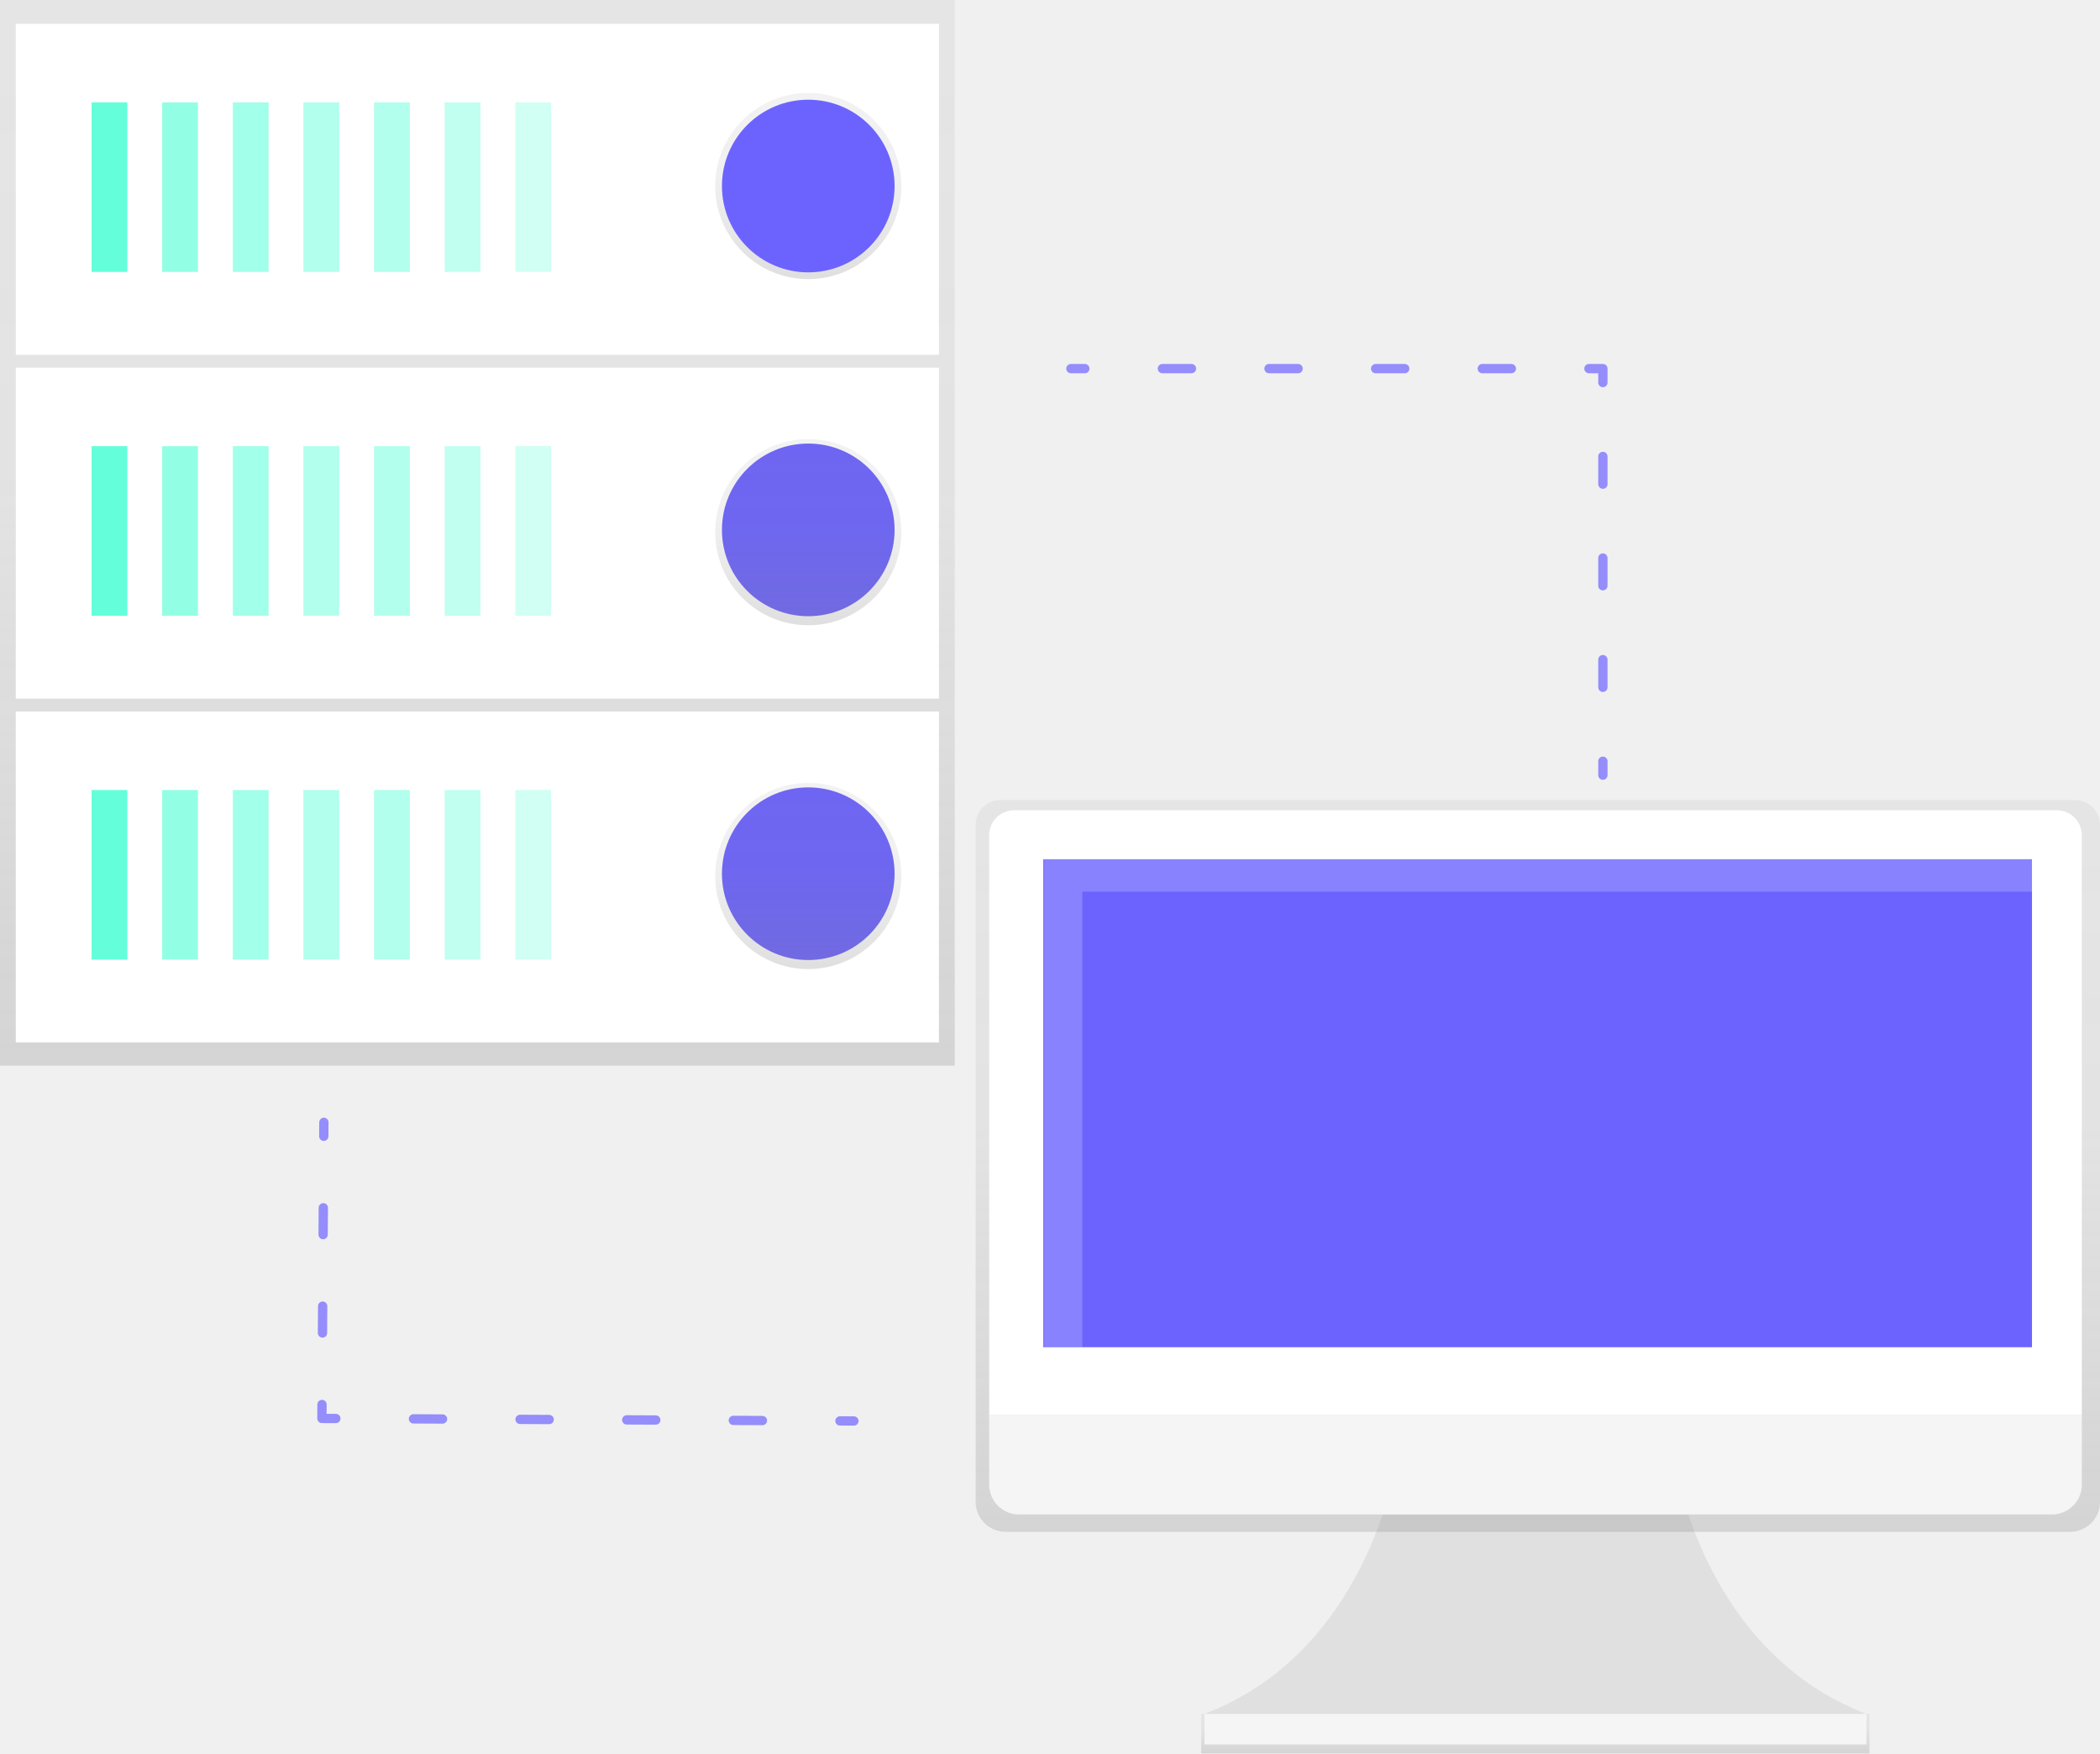
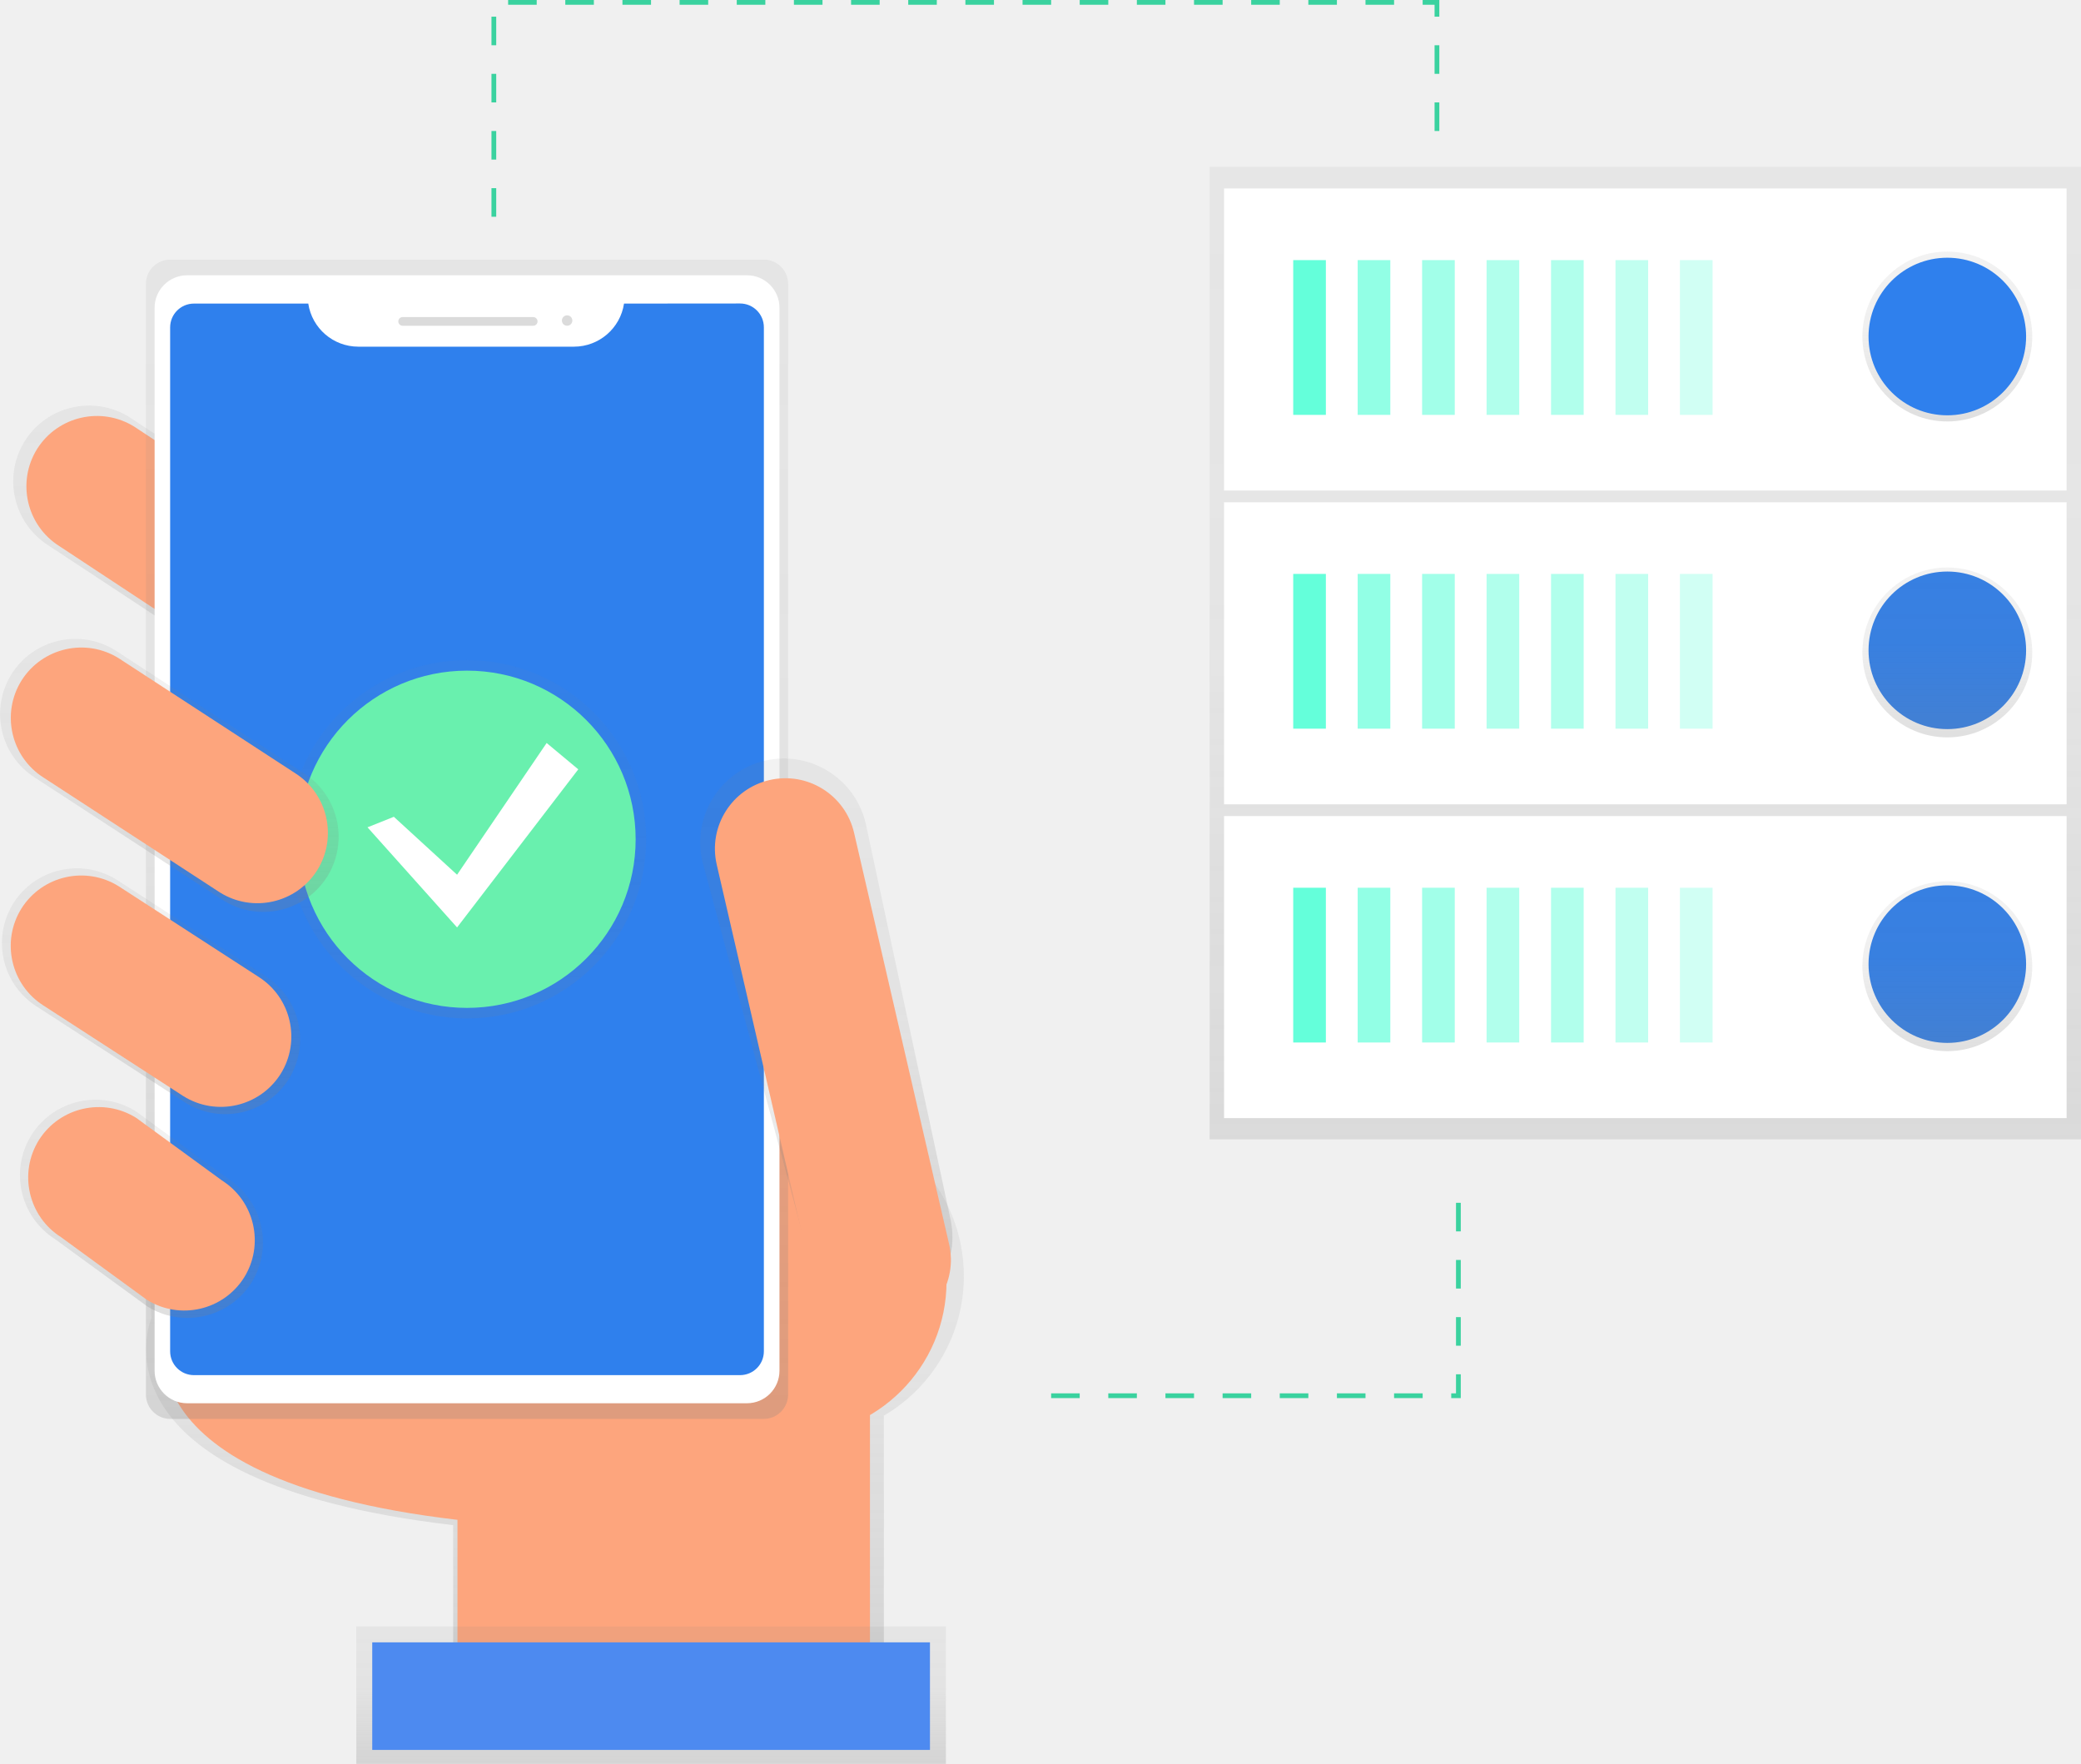
- <svg xmlns="http://www.w3.org/2000/svg" xmlns:xlink="http://www.w3.org/1999/xlink" id="d208afe9-d246-44b1-9723-4e792280c828" data-name="Layer 1" width="904" height="754.77" viewBox="0 0 904 754.77">
+ <svg xmlns="http://www.w3.org/2000/svg" xmlns:xlink="http://www.w3.org/1999/xlink" id="4eea1ae6-5e32-40ef-85be-39d849886f06" data-name="Layer 1" width="873.79" height="740.57" viewBox="0 0 873.79 740.57">
  <defs>
-     <linearGradient id="d0586609-2d1f-4894-831f-bc1bf1cfe805" x1="205.5" y1="458.72" x2="205.5" gradientUnits="userSpaceOnUse">
+     <linearGradient id="28f33bb1-3e6d-484b-8ded-bad4b26ea843" x1="690.86" y1="478.35" x2="690.86" y2="70" gradientUnits="userSpaceOnUse">
      <stop offset="0" stop-color="gray" stop-opacity="0.25" />
      <stop offset="0.54" stop-color="gray" stop-opacity="0.12" />
      <stop offset="1" stop-color="gray" stop-opacity="0.1" />
    </linearGradient>
-     <linearGradient id="dc1a1433-8955-4fce-8d84-3a5c46e8d5cb" x1="347.94" y1="120.14" x2="347.94" y2="40.02" xlink:href="#d0586609-2d1f-4894-831f-bc1bf1cfe805" />
-     <linearGradient id="6583b9bd-7f21-4a55-b428-c52c7257def0" x1="347.94" y1="269.14" x2="347.94" y2="189.02" xlink:href="#d0586609-2d1f-4894-831f-bc1bf1cfe805" />
-     <linearGradient id="d5bb9150-ad00-4040-8c31-39c92932ad3e" x1="347.94" y1="417.14" x2="347.94" y2="337.02" xlink:href="#d0586609-2d1f-4894-831f-bc1bf1cfe805" />
-     <linearGradient id="43ab44a3-beba-4304-ae82-955b08a7fed3" x1="660.91" y1="754.77" x2="660.91" y2="737.77" xlink:href="#d0586609-2d1f-4894-831f-bc1bf1cfe805" />
-     <linearGradient id="e180fe82-c096-4b7f-a7fc-e0d67eafb4b3" x1="810" y1="732" x2="810" y2="417" xlink:href="#d0586609-2d1f-4894-831f-bc1bf1cfe805" />
+     <linearGradient id="bbcc52f0-cf83-4fe3-8c9e-c71348f6c3ef" x1="817.66" y1="176.95" x2="817.66" y2="105.63" xlink:href="#28f33bb1-3e6d-484b-8ded-bad4b26ea843" />
+     <linearGradient id="a4718631-6639-4577-8a3c-c71be39eb5f6" x1="817.66" y1="309.58" x2="817.66" y2="238.27" xlink:href="#28f33bb1-3e6d-484b-8ded-bad4b26ea843" />
+     <linearGradient id="e7e3e382-488e-4923-ae42-61d63b76ac5f" x1="817.66" y1="441.33" x2="817.66" y2="370.02" xlink:href="#28f33bb1-3e6d-484b-8ded-bad4b26ea843" />
+     <linearGradient id="3b855c7b-c326-4e86-8f18-01df42ba4311" x1="396.11" y1="788.96" x2="396.11" y2="547.06" gradientTransform="translate(0.01 -0.01)" xlink:href="#28f33bb1-3e6d-484b-8ded-bad4b26ea843" />
+     <linearGradient id="48ac54b8-ff6b-484d-9b70-d49eb1fb0324" x1="246.98" y1="374.4" x2="246.98" y2="249.5" gradientTransform="translate(0.01 -0.01)" xlink:href="#28f33bb1-3e6d-484b-8ded-bad4b26ea843" />
+     <linearGradient id="de8733bd-ea48-4a82-8468-795d85a03869" x1="359.21" y1="674.95" x2="359.21" y2="188.22" gradientTransform="translate(-163.09 -79.23)" xlink:href="#28f33bb1-3e6d-484b-8ded-bad4b26ea843" />
+     <linearGradient id="b6f39420-ab5d-4158-b296-45c146931e01" x1="510.05" y1="629.56" x2="510.05" y2="397.67" gradientTransform="translate(0.01 -0.01)" xlink:href="#28f33bb1-3e6d-484b-8ded-bad4b26ea843" />
+     <linearGradient id="e0dd915e-f30f-4d18-88c2-53d223394458" x1="436.5" y1="819.79" x2="436.5" y2="762.08" gradientTransform="translate(-163.09 -79.23)" xlink:href="#28f33bb1-3e6d-484b-8ded-bad4b26ea843" />
+     <linearGradient id="d1399af4-57ef-4ae9-86c3-f598ea04d411" x1="226.52" y1="546.99" x2="226.52" y2="443.79" gradientTransform="translate(0.01 -0.01)" xlink:href="#28f33bb1-3e6d-484b-8ded-bad4b26ea843" />
+     <linearGradient id="4a4958f4-37fa-4130-9aba-cf91683c116e" x1="222.5" y1="632.54" x2="222.5" y2="540.94" gradientTransform="translate(0.01 -0.01)" xlink:href="#28f33bb1-3e6d-484b-8ded-bad4b26ea843" />
+     <linearGradient id="89ac17f5-770b-461c-9865-cca003b4417d" x1="196.1" y1="427.59" x2="196.1" y2="277.14" xlink:href="#28f33bb1-3e6d-484b-8ded-bad4b26ea843" />
+     <linearGradient id="aef3d74b-62ea-4515-b248-bc09651b6b12" x1="234.19" y1="462.07" x2="234.19" y2="347.46" gradientTransform="translate(0.01 -0.01)" xlink:href="#28f33bb1-3e6d-484b-8ded-bad4b26ea843" />
  </defs>
-   <rect width="411" height="458.72" fill="url(#d0586609-2d1f-4894-831f-bc1bf1cfe805)" />
-   <rect x="6.79" y="306.27" width="397.41" height="142.46" fill="#fff" />
-   <rect x="39.41" y="340.06" width="15.4" height="73" fill="#64ffda" />
+   <g opacity="0.8">
+     <rect x="507.92" y="70" width="365.87" height="408.35" fill="url(#28f33bb1-3e6d-484b-8ded-bad4b26ea843)" />
+   </g>
+   <rect x="513.97" y="342.63" width="353.77" height="126.82" fill="#fff" />
+   <rect x="543.01" y="372.72" width="13.71" height="64.98" fill="#64ffda" />
  <g opacity="0.7">
-     <rect x="69.81" y="340.06" width="15.4" height="73" fill="#64ffda" />
+     <rect x="570.07" y="372.72" width="13.71" height="64.98" fill="#64ffda" />
  </g>
  <g opacity="0.6">
-     <rect x="100.22" y="340.06" width="15.4" height="73" fill="#64ffda" />
+     <rect x="597.13" y="372.72" width="13.71" height="64.98" fill="#64ffda" />
  </g>
  <g opacity="0.5">
-     <rect x="130.62" y="340.06" width="15.4" height="73" fill="#64ffda" />
+     <rect x="624.2" y="372.72" width="13.71" height="64.98" fill="#64ffda" />
  </g>
  <g opacity="0.5">
-     <rect x="161.02" y="340.06" width="15.4" height="73" fill="#64ffda" />
+     <rect x="651.26" y="372.72" width="13.71" height="64.98" fill="#64ffda" />
  </g>
  <g opacity="0.4">
-     <rect x="191.42" y="340.06" width="15.4" height="73" fill="#64ffda" />
+     <rect x="678.33" y="372.72" width="13.71" height="64.98" fill="#64ffda" />
  </g>
  <g opacity="0.3">
-     <rect x="221.83" y="340.06" width="15.4" height="73" fill="#64ffda" />
+     <rect x="705.39" y="372.72" width="13.71" height="64.98" fill="#64ffda" />
  </g>
-   <circle cx="347.94" cy="376.09" r="37.16" fill="#6c63ff" />
-   <rect x="6.79" y="158.26" width="397.41" height="142.46" fill="#fff" />
-   <rect x="39.41" y="192.05" width="15.4" height="73" fill="#64ffda" />
+   <circle cx="817.66" cy="404.79" r="33.08" fill="#2f80ed" />
+   <rect x="513.97" y="210.88" width="353.77" height="126.82" fill="#fff" />
+   <rect x="543.01" y="240.96" width="13.71" height="64.98" fill="#64ffda" />
  <g opacity="0.7">
-     <rect x="69.81" y="192.05" width="15.4" height="73" fill="#64ffda" />
+     <rect x="570.07" y="240.96" width="13.71" height="64.98" fill="#64ffda" />
  </g>
  <g opacity="0.6">
-     <rect x="100.22" y="192.05" width="15.4" height="73" fill="#64ffda" />
+     <rect x="597.13" y="240.96" width="13.71" height="64.98" fill="#64ffda" />
  </g>
  <g opacity="0.5">
-     <rect x="130.62" y="192.05" width="15.4" height="73" fill="#64ffda" />
+     <rect x="624.2" y="240.96" width="13.71" height="64.98" fill="#64ffda" />
  </g>
  <g opacity="0.5">
-     <rect x="161.02" y="192.05" width="15.4" height="73" fill="#64ffda" />
+     <rect x="651.26" y="240.96" width="13.71" height="64.98" fill="#64ffda" />
  </g>
  <g opacity="0.4">
-     <rect x="191.42" y="192.05" width="15.4" height="73" fill="#64ffda" />
+     <rect x="678.33" y="240.96" width="13.71" height="64.98" fill="#64ffda" />
  </g>
  <g opacity="0.3">
-     <rect x="221.83" y="192.05" width="15.4" height="73" fill="#64ffda" />
+     <rect x="705.39" y="240.96" width="13.71" height="64.98" fill="#64ffda" />
  </g>
-   <circle cx="347.94" cy="228.09" r="37.16" fill="#6c63ff" />
-   <rect x="6.79" y="10.25" width="397.41" height="142.46" fill="#fff" />
-   <rect x="39.41" y="44.05" width="15.4" height="73" fill="#64ffda" />
+   <circle cx="817.66" cy="273.04" r="33.08" fill="#2f80ed" />
+   <rect x="513.97" y="79.13" width="353.77" height="126.82" fill="#fff" />
+   <rect x="543.01" y="109.21" width="13.71" height="64.98" fill="#64ffda" />
  <g opacity="0.7">
-     <rect x="69.81" y="44.05" width="15.4" height="73" fill="#64ffda" />
+     <rect x="570.07" y="109.21" width="13.71" height="64.98" fill="#64ffda" />
  </g>
  <g opacity="0.6">
-     <rect x="100.22" y="44.05" width="15.4" height="73" fill="#64ffda" />
+     <rect x="597.13" y="109.21" width="13.71" height="64.98" fill="#64ffda" />
  </g>
  <g opacity="0.5">
-     <rect x="130.62" y="44.05" width="15.4" height="73" fill="#64ffda" />
+     <rect x="624.2" y="109.21" width="13.71" height="64.98" fill="#64ffda" />
  </g>
  <g opacity="0.5">
-     <rect x="161.02" y="44.05" width="15.4" height="73" fill="#64ffda" />
+     <rect x="651.26" y="109.21" width="13.71" height="64.98" fill="#64ffda" />
  </g>
  <g opacity="0.4">
-     <rect x="191.42" y="44.05" width="15.4" height="73" fill="#64ffda" />
+     <rect x="678.33" y="109.21" width="13.71" height="64.98" fill="#64ffda" />
  </g>
  <g opacity="0.3">
-     <rect x="221.83" y="44.05" width="15.4" height="73" fill="#64ffda" />
+     <rect x="705.39" y="109.21" width="13.71" height="64.98" fill="#64ffda" />
  </g>
-   <circle cx="347.94" cy="80.08" r="40.06" fill="url(#dc1a1433-8955-4fce-8d84-3a5c46e8d5cb)" />
-   <circle cx="347.94" cy="229.08" r="40.06" fill="url(#6583b9bd-7f21-4a55-b428-c52c7257def0)" />
-   <circle cx="347.94" cy="377.08" r="40.06" fill="url(#d5bb9150-ad00-4040-8c31-39c92932ad3e)" />
-   <circle cx="347.94" cy="80.08" r="37.16" fill="#6c63ff" />
-   <g opacity="0.7">
-     <line x1="461" y1="158.67" x2="467" y2="158.67" fill="none" stroke="#6c63ff" stroke-linecap="round" stroke-linejoin="round" stroke-width="4" />
-     <line x1="500.38" y1="158.67" x2="667.31" y2="158.67" fill="none" stroke="#6c63ff" stroke-linecap="round" stroke-linejoin="round" stroke-width="4" stroke-dasharray="12.52 33.38" />
-     <polyline points="684 158.67 690 158.67 690 164.67" fill="none" stroke="#6c63ff" stroke-linecap="round" stroke-linejoin="round" stroke-width="4" />
-     <line x1="690" y1="196.48" x2="690" y2="311.77" fill="none" stroke="#6c63ff" stroke-linecap="round" stroke-linejoin="round" stroke-width="4" stroke-dasharray="11.93 31.8" />
-     <line x1="690" y1="327.67" x2="690" y2="333.67" fill="none" stroke="#6c63ff" stroke-linecap="round" stroke-linejoin="round" stroke-width="4" />
+   <circle cx="817.66" cy="141.29" r="35.66" fill="url(#bbcc52f0-cf83-4fe3-8c9e-c71348f6c3ef)" />
+   <circle cx="817.66" cy="273.93" r="35.66" fill="url(#a4718631-6639-4577-8a3c-c71be39eb5f6)" />
+   <circle cx="817.66" cy="405.67" r="35.66" fill="url(#e7e3e382-488e-4923-ae42-61d63b76ac5f)" />
+   <circle cx="817.66" cy="141.29" r="33.08" fill="#2f80ed" />
+   <path d="M567.81,615a67.92,67.92,0,0,0-134.65-12.66l-208.75-5.66,2.29,35.87s-29.76,68.68,126.67,87V789H534.23V673.57A67.88,67.88,0,0,0,567.81,615Z" transform="translate(-163.1 -79.21)" fill="url(#3b855c7b-c326-4e86-8f18-01df42ba4311)" />
+   <path d="M233.87,634s-28.5,65.77,121.32,83.32v66.51H528.39V607.71l-296.72-8Z" transform="translate(-163.1 -79.21)" fill="#fda57d" />
+   <path d="M320.43,359.55h0a31.93,31.93,0,0,1-43.91,10l-93-61.28a31.93,31.93,0,0,1-10-43.91h0a31.93,31.93,0,0,1,43.91-10l93,61.28A31.93,31.93,0,0,1,320.43,359.55Z" transform="translate(-163.1 -79.21)" fill="url(#48ac54b8-ff6b-484d-9b70-d49eb1fb0324)" />
+   <path d="M315.26,356.2h0a29.69,29.69,0,0,1-40.82,9.28l-86.45-57a29.69,29.69,0,0,1-9.28-40.82h0a29.69,29.69,0,0,1,40.82-9.28l86.45,57A29.69,29.69,0,0,1,315.26,356.2Z" transform="translate(-163.1 -79.21)" fill="#fda57d" />
+   <circle cx="332.4" cy="538" r="65.04" fill="#fda57d" />
+   <rect x="61.27" y="109" width="269.65" height="486.73" rx="10.24" ry="10.24" fill="url(#de8733bd-ea48-4a82-8468-795d85a03869)" />
+   <rect x="64.92" y="115.58" width="262.37" height="473.58" rx="13.64" ry="13.64" fill="#fff" />
+   <path d="M425.12,206.67a21.27,21.27,0,0,1-21,18.09H313.54a21.27,21.27,0,0,1-21-18.09h-48a10,10,0,0,0-10,10v429.9a10,10,0,0,0,10,10H473.84a10,10,0,0,0,10-10V216.63a10,10,0,0,0-10-10Z" transform="translate(-163.1 -79.21)" fill="#2f80ed" />
+   <rect x="167.24" y="133.12" width="58.47" height="3.65" rx="1.83" ry="1.83" fill="#dbdbdb" />
+   <circle cx="238.13" cy="134.58" r="2.19" fill="#dbdbdb" />
+   <path d="M537.55,628.68h0c-18.87,4.36-31.83-7.94-36.2-26.82L458,440.82a35.32,35.32,0,0,1,26.38-42.25h0A35.32,35.32,0,0,1,526.61,425L562,590.17C566.37,609,556.42,624.32,537.55,628.68Z" transform="translate(-163.1 -79.21)" fill="url(#b6f39420-ab5d-4158-b296-45c146931e01)" />
+   <rect x="483.27" y="403.64" width="59.2" height="236.37" rx="29.6" ry="29.6" transform="translate(-267.45 49.69) rotate(-13.01)" fill="#fda57d" />
+   <rect x="149.61" y="682.86" width="247.56" height="57.71" fill="url(#e0dd915e-f30f-4d18-88c2-53d223394458)" />
+   <rect x="156.3" y="689.55" width="234.18" height="45.16" fill="#4d8af0" />
+   <path d="M284.32,532.32h0a31.55,31.55,0,0,1-43.38,9.86l-62.36-40.35a31.55,31.55,0,0,1-9.86-43.38h0a31.55,31.55,0,0,1,43.38-9.86l62.36,40.35A31.55,31.55,0,0,1,284.32,532.32Z" transform="translate(-163.1 -79.21)" fill="url(#d1399af4-57ef-4ae9-86c3-f598ea04d411)" />
+   <path d="M268.68,617.74h0a31.83,31.83,0,0,1-43.77,9.95l-38.63-28.18a31.83,31.83,0,0,1-9.95-43.77h0a31.83,31.83,0,0,1,43.77-9.95L258.73,574A31.83,31.83,0,0,1,268.68,617.74Z" transform="translate(-163.1 -79.21)" fill="url(#4a4958f4-37fa-4130-9aba-cf91683c116e)" />
+   <g opacity="0.5">
+     <circle cx="196.1" cy="352.37" r="75.22" fill="url(#89ac17f5-770b-461c-9865-cca003b4417d)" />
  </g>
-   <g opacity="0.7">
-     <line x1="367.58" y1="611.67" x2="361.58" y2="611.64" fill="none" stroke="#6c63ff" stroke-linecap="round" stroke-linejoin="round" stroke-width="4" />
-     <line x1="328.2" y1="611.48" x2="161.28" y2="610.68" fill="none" stroke="#6c63ff" stroke-linecap="round" stroke-linejoin="round" stroke-width="4" stroke-dasharray="12.52 33.38" />
-     <polyline points="144.58 610.61 138.58 610.58 138.62 604.58" fill="none" stroke="#6c63ff" stroke-linecap="round" stroke-linejoin="round" stroke-width="4" />
-     <line x1="138.82" y1="573.79" x2="139.28" y2="504.52" fill="none" stroke="#6c63ff" stroke-linecap="round" stroke-linejoin="round" stroke-width="4" stroke-dasharray="11.55 30.79" />
-     <line x1="139.38" y1="489.12" x2="139.42" y2="483.12" fill="none" stroke="#6c63ff" stroke-linecap="round" stroke-linejoin="round" stroke-width="4" />
-   </g>
-   <path d="M869.21,703.08s11.92,80.48,82.27,107.31h-285c70.35-26.83,82.27-107.31,82.27-107.31Z" transform="translate(-148 -72.62)" fill="#e0e0e0" />
-   <rect x="517.09" y="737.77" width="287.65" height="17" fill="url(#43ab44a3-beba-4304-ae82-955b08a7fed3)" />
-   <rect x="518.52" y="737.77" width="284.96" height="13.12" fill="#f5f5f5" />
-   <path d="M1041.25,417H578.75A10.75,10.75,0,0,0,568,427.75V719.14A12.86,12.86,0,0,0,580.86,732h458.28A12.86,12.86,0,0,0,1052,719.14V427.75A10.75,10.75,0,0,0,1041.25,417Z" transform="translate(-148 -72.62)" fill="url(#e180fe82-c096-4b7f-a7fc-e0d67eafb4b3)" />
-   <path d="M436.57,348.78H885.43a10.75,10.75,0,0,1,10.75,10.75V609a0,0,0,0,1,0,0H425.82a0,0,0,0,1,0,0V359.54A10.75,10.75,0,0,1,436.57,348.78Z" fill="#fff" />
-   <path d="M1031.32,724.54H586.68a12.86,12.86,0,0,1-12.86-12.86V681.62h470.36v30.06A12.86,12.86,0,0,1,1031.32,724.54Z" transform="translate(-148 -72.62)" fill="#f5f5f5" />
-   <rect x="449.07" y="369.86" width="425.65" height="210.06" fill="#6c63ff" />
-   <polygon points="465.91 383.8 874.99 383.8 874.99 369.79 449.34 369.79 449.34 579.85 465.91 579.85 465.91 383.8" fill="#fff" opacity="0.2" />
+   <circle cx="196.1" cy="352.37" r="70.8" fill="#69f0ae" />
+   <polygon points="165.37 342.93 191.92 367.26 229.53 311.95 242.81 323.01 191.92 389.39 154.31 347.35 165.37 342.93" fill="#fff" />
+   <path d="M265.56,615.64h0a29.69,29.69,0,0,1-40.82,9.28l-36-26.27a29.69,29.69,0,0,1-9.28-40.82h0a29.69,29.69,0,0,1,40.82-9.28l36,26.27A29.69,29.69,0,0,1,265.56,615.64Z" transform="translate(-163.1 -79.21)" fill="#fda57d" />
+   <path d="M280.91,530.14h0a29.69,29.69,0,0,1-40.82,9.28l-58.68-38a29.69,29.69,0,0,1-9.28-40.82h0A29.69,29.69,0,0,1,213,451.35l58.68,38A29.69,29.69,0,0,1,280.91,530.14Z" transform="translate(-163.1 -79.21)" fill="#fda57d" />
+   <path d="M300.46,447.33h0a31.69,31.69,0,0,1-43.58,9.91l-79-51.46a31.69,31.69,0,0,1-9.91-43.58h0a31.69,31.69,0,0,1,43.58-9.91l79,51.46A31.69,31.69,0,0,1,300.46,447.33Z" transform="translate(-163.1 -79.21)" fill="url(#aef3d74b-62ea-4515-b248-bc09651b6b12)" />
+   <path d="M296.26,444.63h0a29.69,29.69,0,0,1-40.82,9.28l-74-48.2a29.69,29.69,0,0,1-9.28-40.82h0A29.69,29.69,0,0,1,213,355.61l74,48.2A29.69,29.69,0,0,1,296.26,444.63Z" transform="translate(-163.1 -79.21)" fill="#fda57d" />
+   <polyline points="207.36 91 207.36 1 603.36 1 603.36 55" fill="none" stroke="#3ad29f" stroke-miterlimit="10" stroke-width="2" stroke-dasharray="12" />
+   <polyline points="441.36 586 612.36 586 612.36 496" fill="none" stroke="#3ad29f" stroke-miterlimit="10" stroke-width="2" stroke-dasharray="12" />
</svg>
